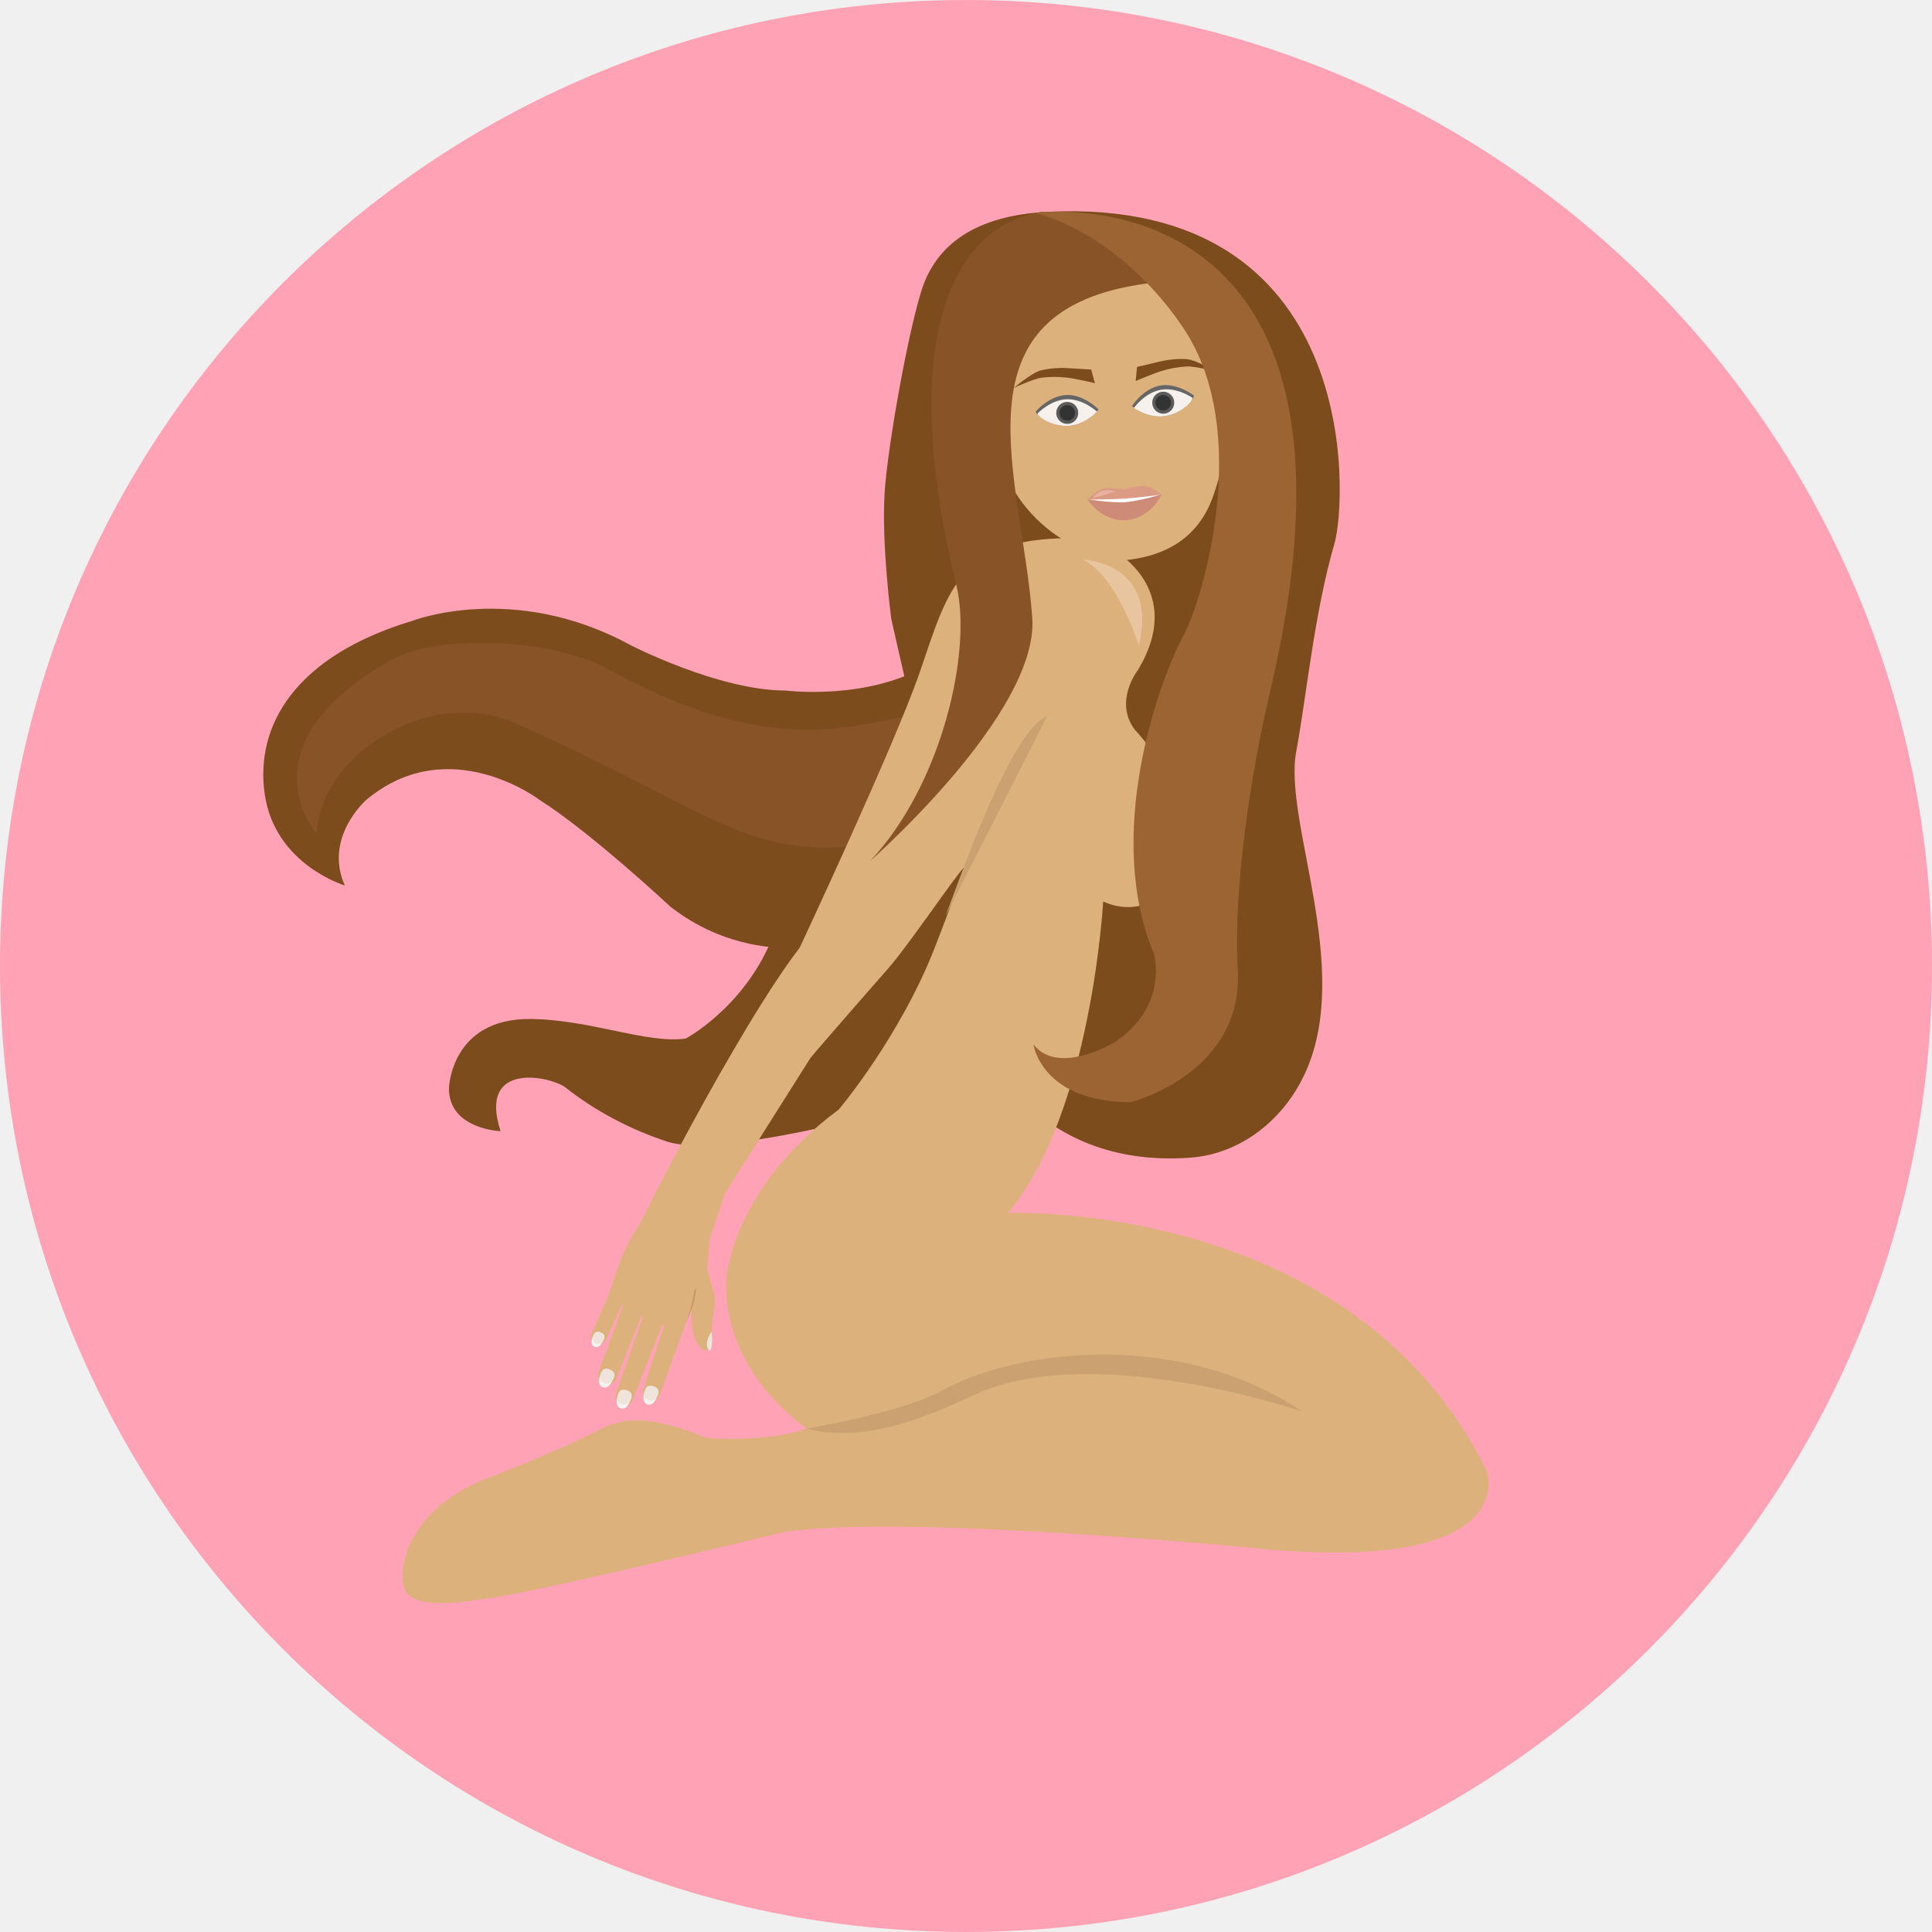
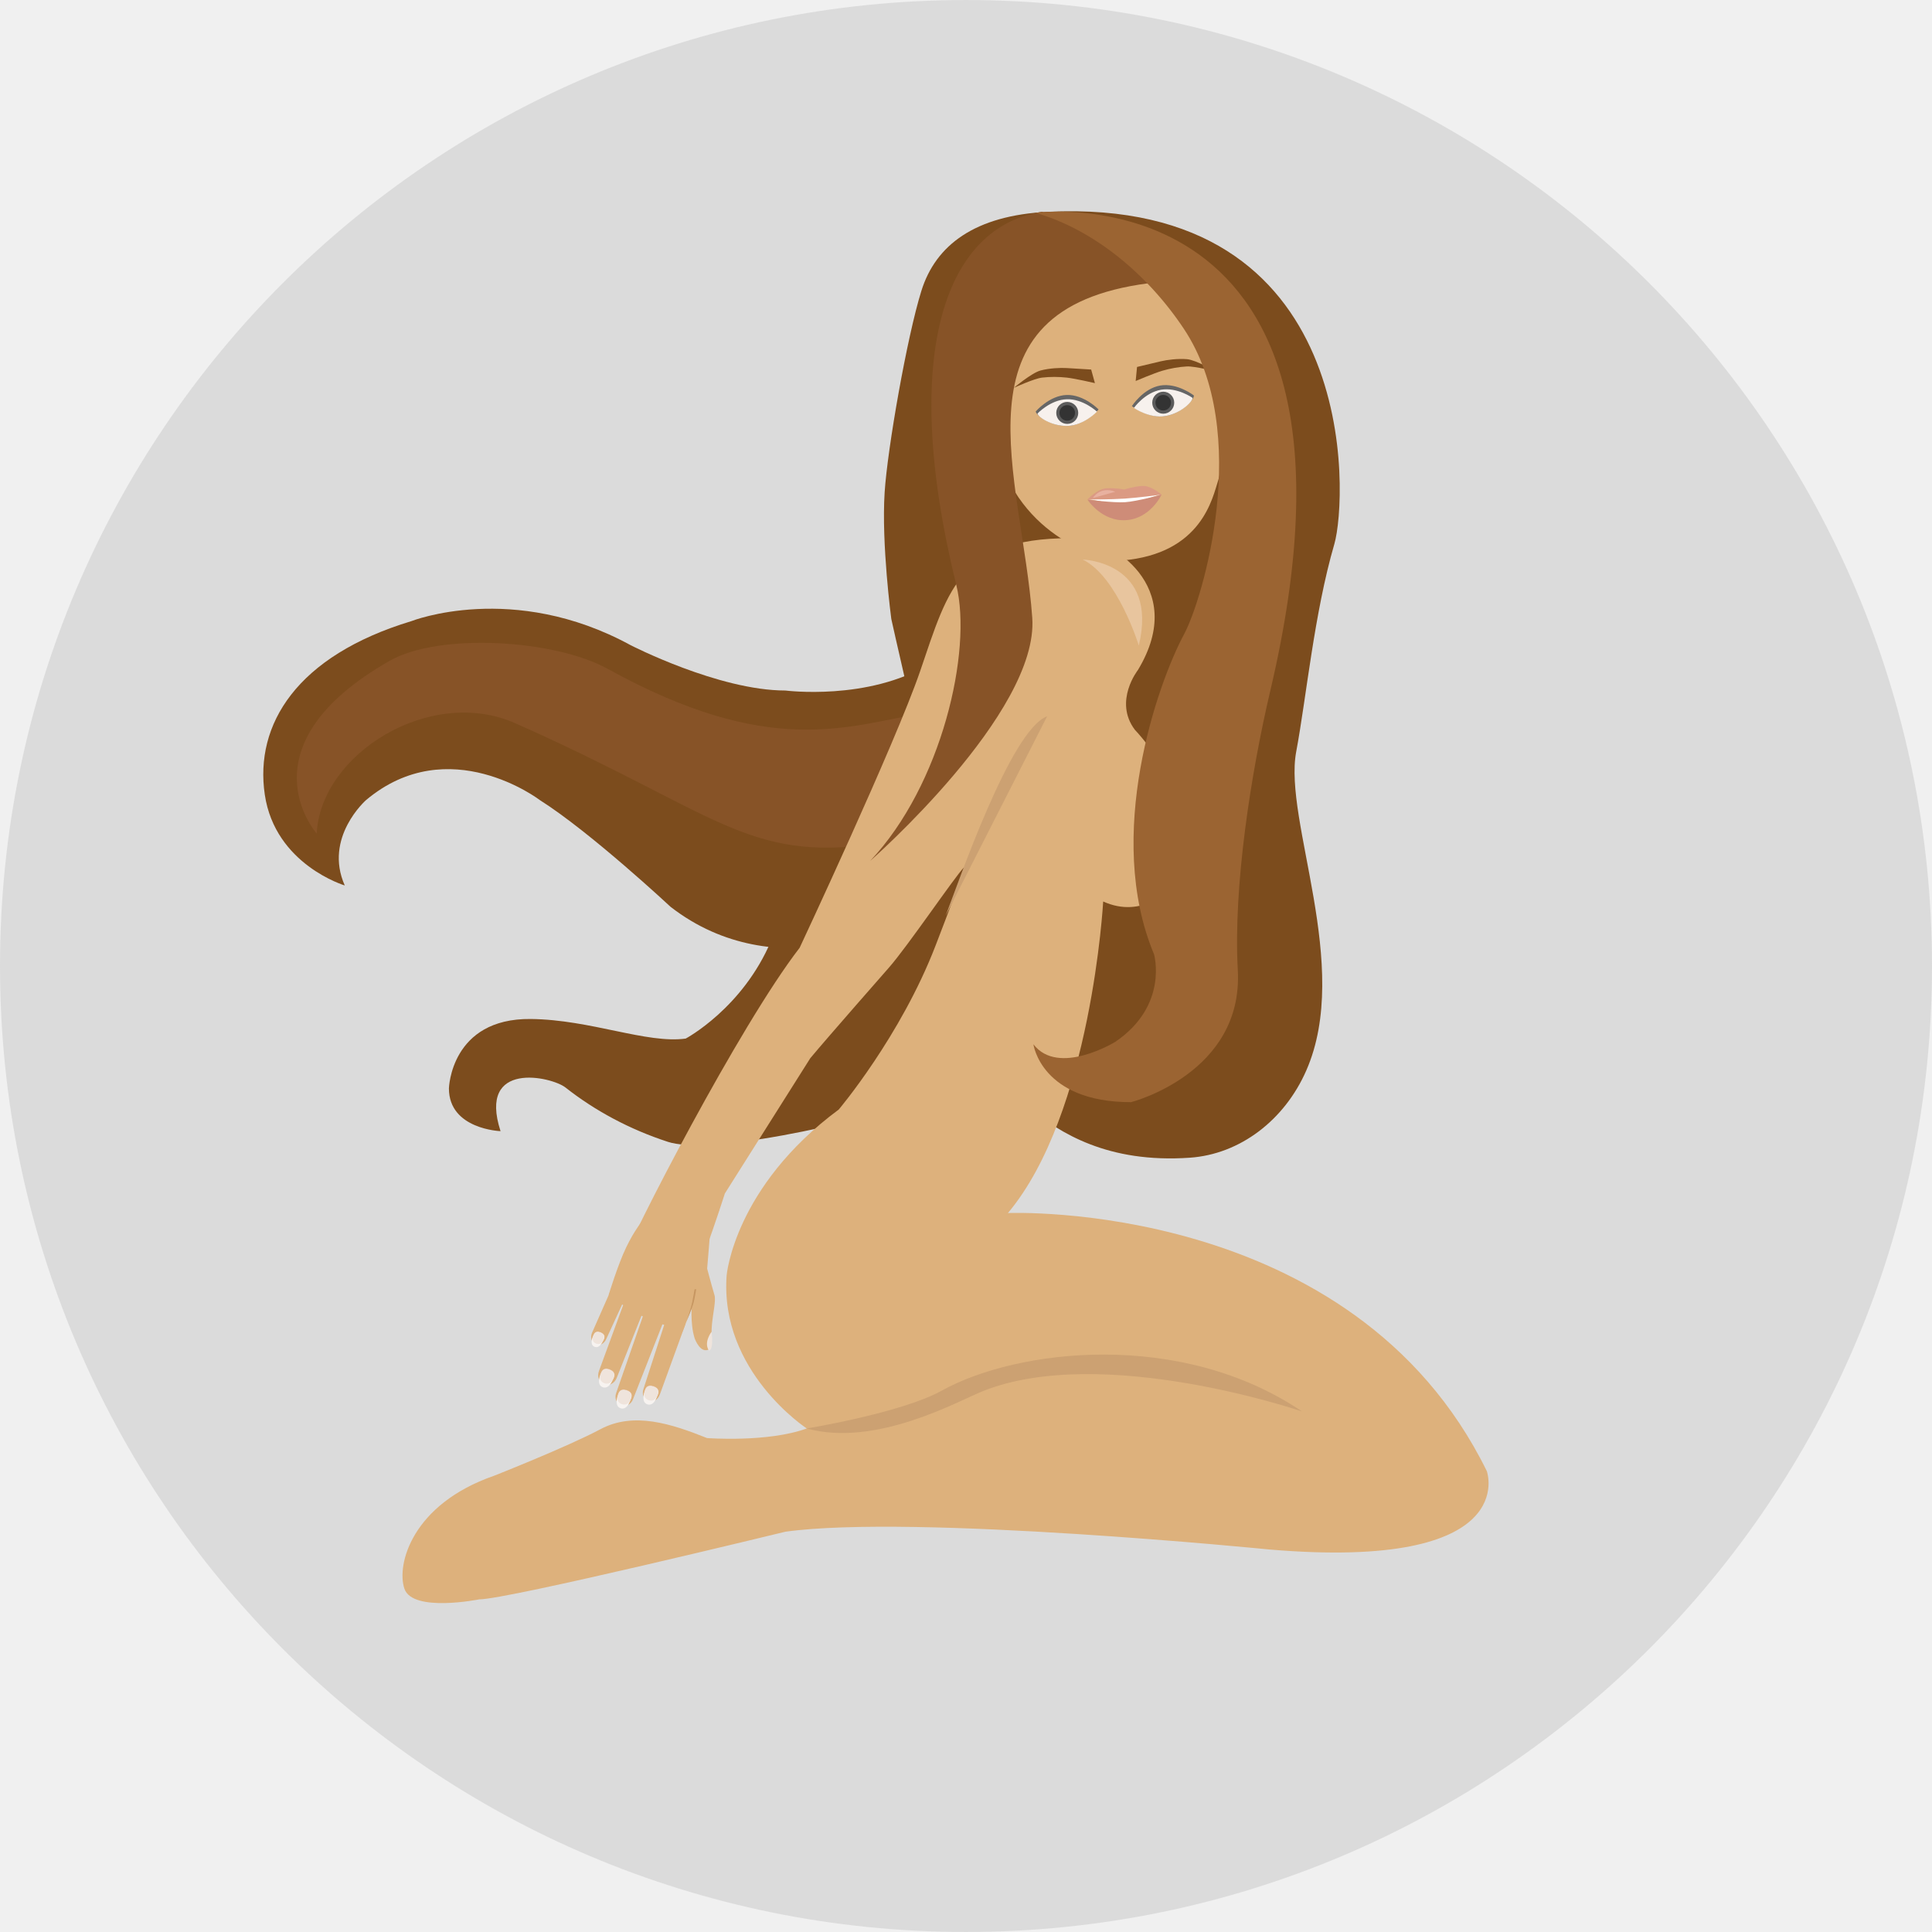
<svg xmlns="http://www.w3.org/2000/svg" height="800px" width="800px" version="1.1" id="Layer_1" viewBox="0 0 496.159 496.159" xml:space="preserve" fill="#000000">
  <g id="SVGRepo_bgCarrier" stroke-width="0" />
  <g id="SVGRepo_tracerCarrier" stroke-linecap="round" stroke-linejoin="round" />
  <g id="SVGRepo_iconCarrier">
-     <path style="fill:#ffa2b6;" d="M248.083,0.003C111.071,0.003,0,111.063,0,248.085c0,137.001,111.07,248.071,248.083,248.071 c137.006,0,248.076-111.07,248.076-248.071C496.159,111.063,385.089,0.003,248.083,0.003z" />
+     <path style="fill:#b9b9b95d;" d="M248.083,0.003C111.071,0.003,0,111.063,0,248.085c0,137.001,111.07,248.071,248.083,248.071 c137.006,0,248.076-111.07,248.076-248.071C496.159,111.063,385.089,0.003,248.083,0.003z" />
    <path style="fill:#7C4C1D;" d="M342.669,139.736c3.418-11.72,7-89.333-73.591-85.338c-18.652,0.925-28.766,8.482-32.454,20.284 c-3.688,11.801-8.719,40.51-9.439,51.77c-0.85,13.285,1.71,32.496,1.71,32.496s26.141,118.062,35.388,125.577 c7.868,6.394,20.162,14.261,41.305,12.786c12.85-0.896,24.286-9.628,29.872-22.375c11.802-26.921-5.9-64.169-2.582-81.871 C335.461,179.289,337.506,157.439,342.669,139.736z" />
    <path style="fill:#DDB17C;" d="M310.011,72.237c-13.267-22.3-45.235-16.854-45.235-16.854 c-14.163,9.085-11.785,43.387-11.785,43.387c0.846,15.243,3.269,17.8,3.269,17.8c7.031,23.184,28.889,27.618,31.925,27.365 c20.523-1.71,23.213-16.183,24.65-20.532c1.437-4.349,2.257-19.553,2.257-19.553C318.48,85.221,310.011,72.237,310.011,72.237z" />
    <path style="fill:#666666;" d="M273.935,101.434c-4.457,0.141-7.944,4.225-7.944,4.225c0.028,0.917,3.737,3.857,8.195,3.718 c4.456-0.141,7.943-4.226,7.943-4.226S278.392,101.294,273.935,101.434z" />
    <path style="fill:#F7F1ED;" d="M273.97,102.534c-4.216,0.132-7.527,3.663-7.527,3.663c0.024,0.79,3.526,3.313,7.743,3.181 c4.215-0.133,7.526-3.663,7.526-3.663S278.186,102.4,273.97,102.534z" />
    <circle style="fill:#5B5B5B;" cx="274.08" cy="106.04" r="2.825" />
    <circle style="fill:#333333;" cx="274.08" cy="106.04" r="1.999" />
    <path style="fill:#666666;" d="M297.969,99.011c-4.395,0.751-7.286,5.278-7.286,5.278s4.232,3.306,8.627,2.555 c4.395-0.753,7.44-4.375,7.287-5.28C306.598,101.563,302.364,98.257,297.969,99.011z" />
    <path style="fill:#F7F1ED;" d="M298.155,100.094c-4.159,0.711-6.952,4.664-6.952,4.664s3.949,2.797,8.107,2.086 c4.157-0.712,7.084-3.885,6.951-4.665C306.262,102.179,302.312,99.382,298.155,100.094z" />
    <circle style="fill:#5B5B5B;" cx="298.73" cy="103.42" r="2.825" />
    <circle style="fill:#333333;" cx="298.73" cy="103.42" r="1.999" />
    <polygon style="fill:#FFFFFF;" points="288.822,127.206 279.608,128.193 288.853,129.929 298.079,126.969 " />
    <path style="fill:#CE8C78;" d="M288.925,128.97c-3.08,0.204-9.667-0.686-9.667-0.686s3.656,5.716,9.941,5.299 c6.286-0.416,9.106-6.563,9.106-6.563S292.004,128.767,288.925,128.97z" />
    <path style="fill:#DB9A83;" d="M293.314,124.796c-2.31,0.153-4.582,0.918-4.582,0.918s-2.346-0.458-4.654-0.305 c-2.31,0.152-4.821,2.875-4.821,2.875s6.021,0,9.612-0.239c3.593-0.238,9.436-1.024,9.436-1.024S295.623,124.643,293.314,124.796z" />
    <path style="fill:#E8B1A0;" d="M280.67,127.89l5.752-1.597C282.463,124.774,280.67,127.89,280.67,127.89z" />
    <g>
      <path style="fill:#7C4C1D;" d="M280.224,94.902c0,0-4.6-0.281-6.268-0.381c-1.666-0.099-4.431,0.021-6.715,0.622 s-6.852,4.448-6.852,4.448s5.169-2.374,7.212-2.615c2.044-0.24,4.208-0.24,6.372,0c2.163,0.241,7.212,1.413,7.212,1.413 L280.224,94.902z" />
      <path style="fill:#7C4C1D;" d="M304.832,92.241c-2.353-0.198-5.096,0.159-6.721,0.543c-1.625,0.385-6.108,1.455-6.108,1.455 l-0.347,3.6c0,0,4.771-2.023,6.861-2.634c2.09-0.609,4.222-0.981,6.276-1.097c2.054-0.114,7.555,1.333,7.555,1.333 S307.186,92.439,304.832,92.241z" />
      <path style="fill:#7C4C1D;" d="M201.699,177.333c-17.145,0-39.777-11.659-39.777-11.659c-30.176-16.46-56.236-6.172-56.236-6.172 c-29.49,8.916-40.35,26.567-37.684,44.567s20.538,23.328,20.538,23.328c-5.486-12.344,5.487-21.946,5.487-21.946 c21.26-17.831,44.578,0,44.578,0c13.03,8.23,33.604,27.433,33.604,27.433c27.433,21.26,59.666,4.115,59.666,4.115l6.857-66.523 C222.959,180.076,201.699,177.333,201.699,177.333z" />
    </g>
    <path style="fill:#875327;" d="M237.335,183.069c-20,3.5-39.667,11.667-81.333-11.333c-13.485-7.444-43.093-9.375-56-2 c-38.5,22-18.667,44.333-18.667,44.333c1-20.5,29.208-37.996,51-28.333c51.5,22.833,59.333,35.667,92.333,31 S237.335,183.069,237.335,183.069z" />
    <path style="fill:#7C4C1D;" d="M251.699,215.386l-53.658,26.186c-7.316,17.375-21.946,25.146-21.946,25.146 c-10.059,1.371-24.352-4.859-39.777-5.03c-20.575-0.228-21.031,17.832-21.031,17.832c0,10.514,13.259,10.973,13.259,10.973 c-5.943-18.29,13.123-14.01,16.688-11.201c7.544,5.944,16.459,10.744,26.29,13.944c9.83,3.2,39.32-3.657,39.32-3.657 c14.631-1.829,50.178-58.409,50.178-58.409L251.699,215.386z" />
    <g>
      <path style="fill:#DDB17C;" d="M381.838,377.819c-34.364-70.078-122.988-66.296-122.988-66.296 c21.488-25.604,24.46-80.011,24.46-80.011c10.058,4.573,17.809-2.92,19.546-6.172c8.916-16.687-11.43-37.947-11.43-37.947 c-5.486-7.317,0.8-15.317,0.8-15.317c13.259-21.947-7.747-33.652-14.632-33.834c-31.018-0.818-33.877,12.439-41.288,34.102 c-6.356,18.578-30.949,71.056-30.949,71.056c-15.545,20.118-43.306,74.033-45.824,81.444c-2.297,6.761,15.251,10.734,17.768,5.701 c3.278-6.556,8.853-24.05,8.853-24.05l21.946-34.749c4.573-5.486,20.225-23.295,20.225-23.295 c4.857-5.55,16.879-23.3,19.193-25.654c0.736-0.749-4.341,12.455-7.222,19.953c-8.979,23.374-24.894,42.187-24.894,42.187 c-26.861,19.889-28.792,42.588-28.792,42.588c-1.829,24.689,20.574,39.32,20.574,39.32c-10.058,3.658-25.608,2.465-25.608,2.465 c-9.145-3.658-18.813-6.841-27.365-2.28c-8.551,4.561-27.364,11.972-27.364,11.972c-21.033,7.315-25.084,22.804-22.992,28.992 c2.092,6.189,19.203,2.743,19.203,2.743c7.316,0,78.639-17.375,78.639-17.375c32.919-4.571,124.361,4.572,124.361,4.572 C390.984,403.422,381.838,377.819,381.838,377.819z" />
      <path style="fill:#DDB17C;" d="M168.698,305.994l-1.446,4.439c-2.682,3.549-4.36,5.595-6.453,9.931 c-2.126,4.407-4.486,12.163-4.486,12.163l3.28,2.376l6.539,3.799l9.165,3.216l6.297-16.006c0,0,0.683-8.007,0.754-9.536l2.363-5.66 C179.785,307.723,174.254,306.154,168.698,305.994z" />
      <path style="fill:#DDB17C;" d="M174.518,336.996c-1.272-0.452-2.95,0.324-3.456,1.747l-5.817,17.971 c-0.46,1.292,0.104,2.673,1.257,3.084c1.157,0.412,2.465-0.304,2.925-1.594l6.479-17.811 C176.414,338.97,175.794,337.45,174.518,336.996z" />
      <path style="fill:#DDB17C;" d="M169.163,334.981c-1.317-0.491-3.019,0.161-3.547,1.576l-7.384,21.204 c-0.478,1.284,0.101,2.688,1.293,3.131c1.194,0.446,2.552-0.235,3.03-1.519l8.237-20.991 C171.32,336.966,170.479,335.472,169.163,334.981z" />
      <path style="fill:#DDB17C;" d="M163.807,333.086c-1.26-0.488-3.024,0.118-3.571,1.527l-6.416,17.479 c-0.544,1.409,0.034,2.947,1.294,3.434c1.26,0.487,2.725-0.257,3.269-1.666l6.889-17.297 C165.818,335.153,165.066,333.573,163.807,333.086z" />
      <path style="fill:#DDB17C;" d="M158.801,330.617c-1.178-0.477-1.984,0.722-2.55,2.123l-4.235,9.587 c-0.491,1.215-0.06,2.535,0.962,2.949c1.023,0.412,2.25-0.238,2.741-1.454l4.466-9.716 C160.75,332.705,159.979,331.092,158.801,330.617z" />
      <path style="fill:#DDB17C;" d="M183.489,332.609c-0.805-2.691-2.236-8.138-2.236-8.138l-6.774,4.593l3.22,5.294 c0,0-0.542,5.401,0.675,9.277c0.144,0.456,1.622,4.229,3.869,2.802c0.819-0.52,0.306-3.316,0.592-6.288 C183.131,337.056,183.894,333.983,183.489,332.609z" />
    </g>
    <path style="fill:#EFE4DC;" d="M182.745,342.002c0,0-2.134,2.711-0.678,4.848C182.067,346.851,183.32,347.034,182.745,342.002z" />
    <path style="fill:#E8C7AF;" d="M154.309,342.148c-0.732-0.327-1.444-0.327-1.854,0.591c-0.03,0.065-0.185,0.347-0.209,0.419 c-0.319,0.92,0.069,1.555,0.75,1.859c0.698,0.312,1.469,0.122,1.921-0.755c0.022-0.042,0.171-0.297,0.19-0.339 C155.516,343.006,155.041,342.476,154.309,342.148z" />
    <path style="fill:#F7F3F0;" d="M154.268,342.259c-0.709-0.303-1.393-0.293-1.774,0.595c-0.028,0.064-0.344,0.687-0.367,0.755 c-0.292,0.889-0.338,1.88,0.542,2.257c0.881,0.378,1.622-0.386,2.045-1.235c0.02-0.041,0.331-0.637,0.348-0.679 C155.441,343.066,154.976,342.563,154.268,342.259z" />
    <path style="fill:#EFE4DC;" d="M154.219,342.245c-0.71-0.304-1.394-0.293-1.774,0.595c-0.028,0.064-0.14,0.34-0.163,0.409 c-0.292,0.89,0.09,1.493,0.748,1.775c0.676,0.29,1.415,0.096,1.838-0.754c0.02-0.04,0.126-0.29,0.144-0.331 C155.392,343.051,154.927,342.548,154.219,342.245z" />
    <path style="fill:#E8C7AF;" d="M156.622,351.661c-0.904-0.372-1.771-0.345-2.235,0.788c-0.034,0.081-0.213,0.431-0.24,0.519 c-0.354,1.131,0.144,1.89,0.98,2.235c0.862,0.354,1.794,0.094,2.313-0.989c0.025-0.053,0.197-0.368,0.219-0.42 C158.124,352.661,157.525,352.032,156.622,351.661z" />
    <path style="fill:#F7F3F0;" d="M156.576,351.797c-0.874-0.343-1.707-0.306-2.138,0.79c-0.031,0.079-0.393,0.849-0.418,0.933 c-0.323,1.093-0.343,2.302,0.742,2.728c1.085,0.427,1.96-0.529,2.444-1.578c0.023-0.051,0.378-0.789,0.398-0.839 C158.034,352.736,157.449,352.142,156.576,351.797z" />
    <path style="fill:#EFE4DC;" d="M156.516,351.781c-0.875-0.344-1.708-0.306-2.138,0.789c-0.031,0.08-0.158,0.419-0.183,0.504 c-0.323,1.092,0.165,1.815,0.975,2.133c0.834,0.329,1.727,0.065,2.209-0.984c0.023-0.051,0.144-0.359,0.162-0.409 C157.973,352.72,157.389,352.124,156.516,351.781z" />
    <path style="fill:#E8C7AF;" d="M160.956,356.976c-0.925-0.311-1.789-0.228-2.178,0.933c-0.028,0.084-0.184,0.445-0.205,0.535 c-0.278,1.151,0.269,1.876,1.128,2.164c0.884,0.298,1.795-0.024,2.242-1.14c0.021-0.053,0.171-0.38,0.189-0.433 C162.522,357.872,161.882,357.287,160.956,356.976z" />
    <path style="fill:#F7F3F0;" d="M160.92,357.116c-0.896-0.285-1.723-0.193-2.081,0.93c-0.025,0.081-0.336,0.874-0.355,0.959 c-0.251,1.111-0.189,2.318,0.922,2.671c1.111,0.354,1.92-0.659,2.332-1.738c0.02-0.052,0.326-0.811,0.342-0.862 C162.438,357.954,161.814,357.399,160.92,357.116z" />
    <path style="fill:#EFE4DC;" d="M160.858,357.102c-0.895-0.284-1.724-0.19-2.081,0.931c-0.025,0.081-0.128,0.429-0.148,0.515 c-0.25,1.112,0.285,1.8,1.116,2.064c0.854,0.271,1.727-0.05,2.139-1.129c0.02-0.052,0.118-0.368,0.135-0.419 C162.376,357.941,161.753,357.387,160.858,357.102z" />
    <path style="fill:#E8C7AF;" d="M167.834,355.969c-0.926-0.311-1.789-0.228-2.178,0.934c-0.027,0.083-0.183,0.444-0.205,0.534 c-0.278,1.151,0.268,1.876,1.127,2.164c0.884,0.296,1.797-0.025,2.242-1.14c0.021-0.056,0.171-0.381,0.189-0.435 C169.4,356.864,168.762,356.279,167.834,355.969z" />
    <path style="fill:#F7F3F0;" d="M167.798,356.107c-0.895-0.284-1.724-0.192-2.081,0.93c-0.026,0.081-0.337,0.874-0.355,0.96 c-0.25,1.111-0.189,2.319,0.922,2.671c1.111,0.354,1.92-0.658,2.333-1.737c0.019-0.052,0.325-0.811,0.342-0.863 C169.315,356.947,168.693,356.392,167.798,356.107z" />
    <path style="fill:#EFE4DC;" d="M167.736,356.095c-0.895-0.284-1.723-0.191-2.08,0.93c-0.026,0.082-0.129,0.429-0.149,0.516 c-0.25,1.111,0.285,1.8,1.115,2.063c0.854,0.272,1.727-0.05,2.139-1.13c0.021-0.051,0.119-0.367,0.135-0.417 C169.254,356.934,168.631,356.38,167.736,356.095z" />
    <path style="fill:#C69661;" d="M178.362,331.121c0,0-0.263,1.745-0.589,3.283c-0.328,1.549-1.441,4.883-1.441,4.883 s1.493-3.539,1.803-4.785c0.313-1.259,0.659-3.427,0.659-3.427L178.362,331.121z" />
    <g>
      <path style="fill:#CCA172;" d="M241.817,357.149c-10.262,5.701-34.632,9.697-34.632,9.697c17.831,4.915,38.995-7.106,45.264-9.602 c30.795-12.257,81.913,5.226,81.913,5.226C303.272,341.439,261.262,346.347,241.817,357.149z" />
      <path style="fill:#CCA172;" d="M242.848,235.17l11.408-22.415l14.653-28.792C259.536,187.393,246.048,226.94,242.848,235.17z" />
    </g>
    <path style="fill:#875327;" d="M295.002,72.736l-12.667-12l-14.732-6.338c-24.341,3.688-36.879,35.404-22.005,95.886 c4.142,16.839-3.688,51.262-22.127,70.808c0,0,43.356-38.015,41.625-62.43C262.531,122.461,243.335,79.403,295.002,72.736z" />
    <path style="fill:#9B6432;" d="M265.889,54.647c14.991,4.283,28.78,15.756,38.113,29.756c17.798,26.697,4.732,69.838,0.111,78.42 c-6.885,12.786-20.53,51.754-7.744,82.241c0,0,3.81,13.154-9.958,22.496c0,0-14.629,8.975-21.021,0.615 c0,0,1.967,14.874,25.078,14.874c0,0,28.888-7.376,27.413-33.928c-1.191-21.442,3.368-50.583,8.36-71.793 C358.002,42.403,265.889,54.647,265.889,54.647z" />
    <path style="fill:#E8C59E;" d="M278.066,143.697c8.979,4.418,14.395,22.091,14.395,22.091 C297.592,144.267,278.066,143.697,278.066,143.697z" />
  </g>
</svg>
